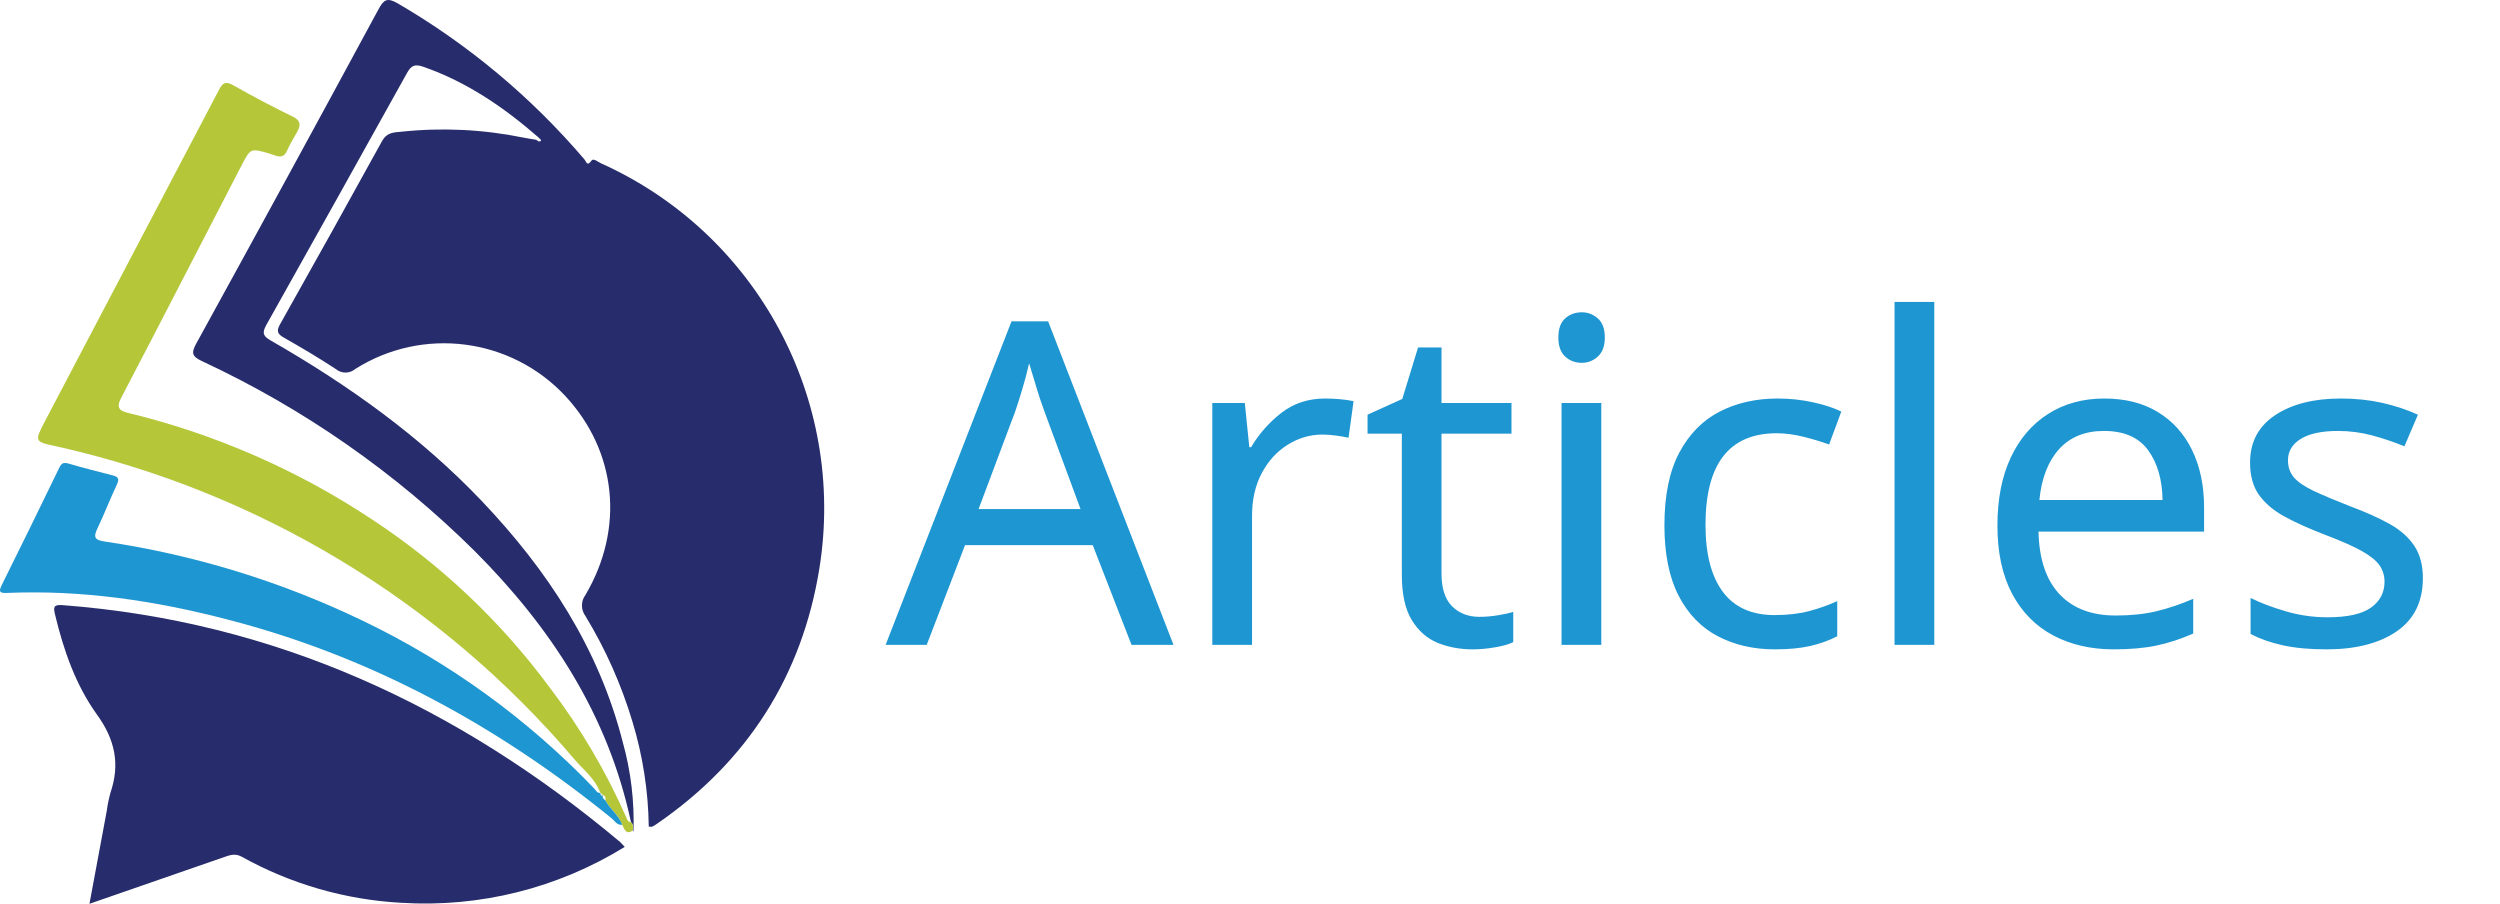
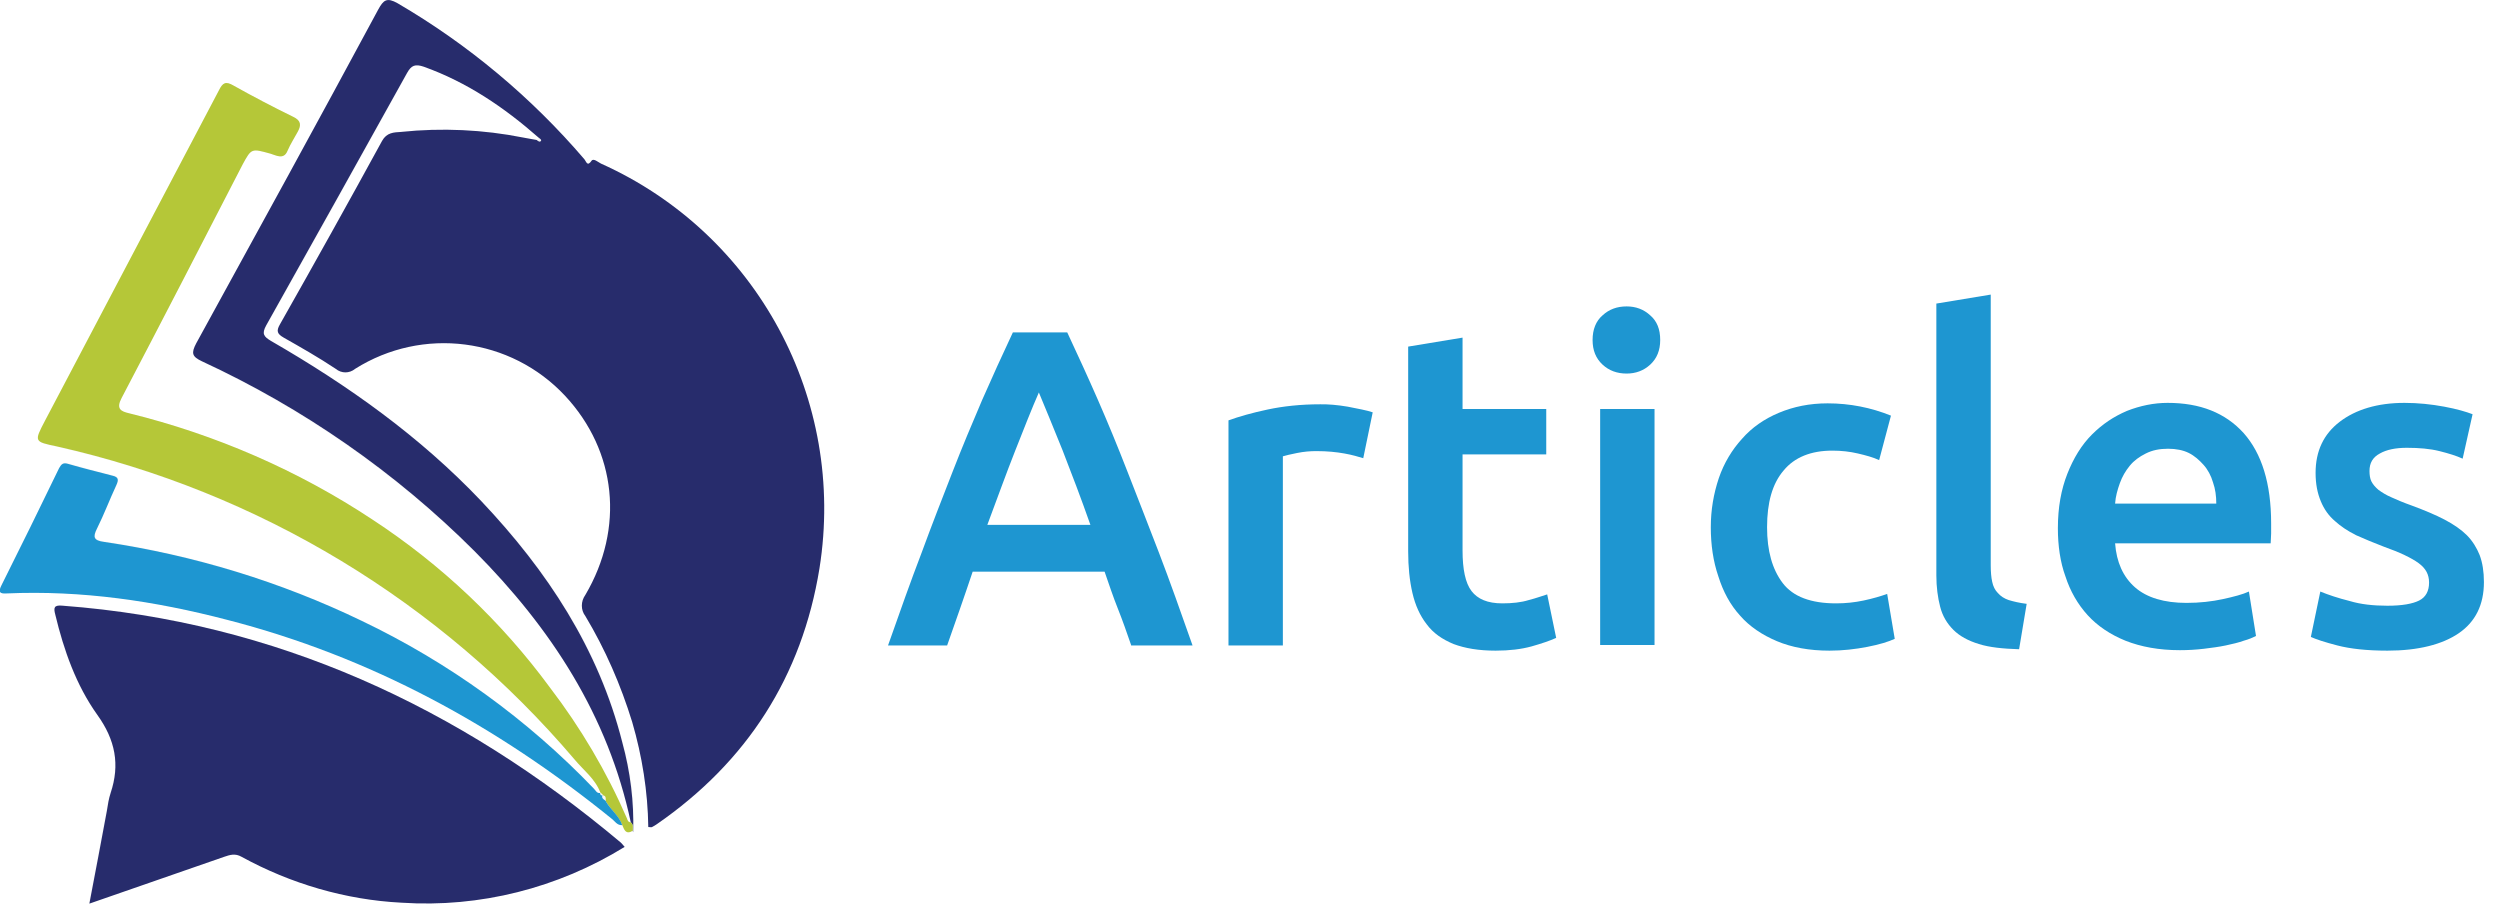
- <svg xmlns="http://www.w3.org/2000/svg" id="Layer_1" data-name="Layer 1" viewBox="0 0 528.69 191.13">
-   <defs>
-     <style>.cls-1{fill:#f6f6f6;}.cls-2{fill:#272c6c;}.cls-3{fill:#b5c738;}.cls-4{font-size:95.42px;font-family:Ubuntu-Medium, Ubuntu;font-weight:500;}.cls-4,.cls-5{fill:#1e96d1;}</style>
-   </defs>
-   <path class="cls-1" d="M478.66,450.68l0,.24v-.19a62.39,62.39,0,0,0-2.26-19c-5.05-19.85-15.88-36.36-29.82-51-13-13.68-28.23-24.53-44.54-33.89-1.53-.88-2.08-1.46-1.05-3.29q15-26.62,29.78-53.38c.91-1.65,1.72-1.93,3.49-1.31,9.21,3.22,17.06,8.6,24.34,14.95l-.47.49c-.92-.16-1.84-.28-2.75-.47a84.42,84.42,0,0,0-25.86-1.24c-1.5.14-3,.14-4,1.93q-10.68,19.47-21.6,38.8c-.78,1.39-.57,2,.78,2.79,3.72,2.12,7.41,4.3,11,6.65a3.19,3.19,0,0,0,4.13,0,35.1,35.1,0,0,1,44.42,5.71c10.87,11.71,12.57,28,4.26,42.08a3.73,3.73,0,0,0,0,4.46,96.28,96.28,0,0,1,9.93,22.39,80.12,80.12,0,0,1,3.44,22.17c.39,0,.6.06.75,0a7.09,7.09,0,0,0,.95-.58c19.14-13.15,30.74-31.32,34.39-54.09a80,80,0,0,0-46.16-85.6c-.64-.29-1.58-1.16-2-.56-.93,1.33-1.09.21-1.49-.26a153.17,153.17,0,0,0-39.49-33c-2.3-1.34-3-.71-4.08,1.3q-19.14,35.37-38.5,70.61c-1.13,2.06-.91,2.76,1.2,3.75a204.28,204.28,0,0,1,57.72,40.22c16.08,16.14,28.15,34.64,33,57.28-.54,0-.75-.36-.95-.83a135.81,135.81,0,0,0-16.3-27.67,147.18,147.18,0,0,0-37.49-35.46,162.33,162.33,0,0,0-51.47-22.52c-1.79-.43-2.82-.95-1.64-3.21,8.59-16.42,17-32.92,25.57-49.37,1.84-3.53,1.88-3.43,5.86-2.3,1.19.34,2.81,1.37,3.64-.58.63-1.46,1.47-2.78,2.23-4.15s.75-2.27-1-3.09c-4.26-2.06-8.44-4.29-12.56-6.61-1.65-.93-2.25-.56-3.09,1.05q-18.28,35-36.7,69.88c-2.31,4.38-2.31,4.37,2.45,5.42a201.48,201.48,0,0,1,109.42,66.11c1.92,2.28,4.43,4.16,5.5,7.12-.68.05-.92-.54-1.28-.92a169,169,0,0,0-49.07-35.54,189.43,189.43,0,0,0-54.47-16.7c-2.18-.33-2.4-1-1.52-2.79,1.45-3,2.65-6.15,4.07-9.18.52-1.11.49-1.69-.78-2-3.16-.81-6.31-1.6-9.43-2.52-1.06-.31-1.48,0-1.93.88q-6,12.42-12.16,24.8c-.71,1.41-.48,1.74,1.07,1.68,15.87-.68,31.39,1.67,46.7,5.63,30.24,7.83,57,22.43,81.16,42,.68.56,1.16,1.52,2.27,1.41.48.91.76,2.15,2.24,1.23A2.71,2.71,0,0,0,478.66,450.68Zm-1.84,3.14c-.44-.46-.67-.76-.94-1-34.23-28.71-73-46.73-118-50.14-1.85-.14-1.92.44-1.56,1.94,1.81,7.57,4.37,15,8.9,21.24,3.83,5.3,4.88,10.47,2.83,16.5a28.55,28.55,0,0,0-.78,3.83c-1.21,6.46-2.41,12.93-3.66,19.65,9.75-3.38,19.14-6.65,28.54-9.9,1.19-.41,2.28-.81,3.67-.05a78,78,0,0,0,33.76,9.74A80.36,80.36,0,0,0,476.82,453.82Z" transform="translate(-344.71 -274.72)" />
-   <path class="cls-2" d="M478.15,448.59c-4.82-22.64-16.89-41.14-33-57.28a204.28,204.28,0,0,0-57.72-40.22c-2.11-1-2.33-1.69-1.2-3.75q19.38-35.23,38.5-70.61c1.09-2,1.78-2.64,4.08-1.3a153.17,153.17,0,0,1,39.49,33c.4.47.56,1.59,1.49.26.42-.6,1.36.27,2,.56A80,80,0,0,1,518,394.86c-3.65,22.77-15.25,40.94-34.39,54.09a7.09,7.09,0,0,1-.95.58c-.15.07-.36,0-.75,0a80.12,80.12,0,0,0-3.44-22.17A96.28,96.28,0,0,0,468.52,405a3.73,3.73,0,0,1,0-4.46c8.31-14.1,6.61-30.37-4.26-42.08a35.1,35.1,0,0,0-44.42-5.71,3.19,3.19,0,0,1-4.13,0c-3.58-2.35-7.27-4.53-11-6.65-1.35-.77-1.56-1.4-.78-2.79q10.89-19.35,21.6-38.8c1-1.79,2.47-1.79,4-1.93a84.42,84.42,0,0,1,25.86,1.24c.91.19,1.83.31,2.75.47.26.33.74.48.94.22s-.31-.46-.47-.71c-7.28-6.35-15.13-11.73-24.34-14.95-1.77-.62-2.58-.34-3.49,1.31Q415.94,316.86,401,343.49c-1,1.83-.48,2.41,1.05,3.29,16.31,9.36,31.52,20.21,44.54,33.89,13.94,14.66,24.77,31.17,29.82,51a62.39,62.39,0,0,1,2.26,19l0-.05a2.71,2.71,0,0,1-.13-.3C478.54,449.76,478.74,449.09,478.15,448.59Z" transform="translate(-344.71 -274.72)" />
-   <path class="cls-2" d="M476.82,453.82a80.36,80.36,0,0,1-47.22,11.82,78,78,0,0,1-33.76-9.74c-1.39-.76-2.48-.36-3.67.05-9.4,3.25-18.79,6.52-28.54,9.9,1.25-6.72,2.45-13.19,3.66-19.65a28.55,28.55,0,0,1,.78-3.83c2.05-6,1-11.2-2.83-16.5-4.53-6.28-7.09-13.67-8.9-21.24-.36-1.5-.29-2.08,1.56-1.94,45,3.41,83.75,21.43,118,50.14C476.15,453.06,476.38,453.36,476.82,453.82Z" transform="translate(-344.71 -274.72)" />
-   <path class="cls-3" d="M478.15,448.59c.59.5.39,1.17.38,1.79-1.48.92-1.76-.32-2.24-1.23-.68-1.93-2.35-3.18-3.39-4.86-.06,0-.1-.1-.13-.29v0c0-.46.11-1-.57-1.14l.06.05-.62-.62,0,.06c-1.07-3-3.58-4.84-5.5-7.12a201.48,201.48,0,0,0-109.42-66.11c-4.76-1-4.76-1-2.45-5.42q18.36-34.94,36.7-69.88c.84-1.61,1.44-2,3.09-1.05,4.12,2.32,8.3,4.55,12.56,6.61,1.71.82,1.67,1.83,1,3.09s-1.6,2.69-2.23,4.15c-.83,2-2.45.92-3.64.58-4-1.13-4-1.23-5.86,2.3-8.53,16.45-17,33-25.57,49.37-1.18,2.26-.15,2.78,1.64,3.21a162.33,162.33,0,0,1,51.47,22.52,147.18,147.18,0,0,1,37.49,35.46,135.81,135.81,0,0,1,16.3,27.67C477.4,448.23,477.61,448.57,478.15,448.59Z" transform="translate(-344.71 -274.72)" />
-   <text class="cls-4" transform="translate(187.29 136.37)">Articles</text>
-   <path class="cls-5" d="M472.9,444.29c1,1.68,2.71,2.93,3.39,4.86-1.11.11-1.59-.85-2.27-1.41-24.16-19.6-50.92-34.2-81.16-42-15.31-4-30.83-6.31-46.7-5.63-1.55.06-1.78-.27-1.07-1.68q6.15-12.37,12.16-24.8c.45-.92.87-1.19,1.93-.88,3.12.92,6.27,1.71,9.43,2.52,1.27.32,1.3.9.78,2-1.42,3-2.62,6.16-4.07,9.18-.88,1.83-.66,2.46,1.52,2.79a189.43,189.43,0,0,1,54.47,16.7,169,169,0,0,1,49.07,35.54c.36.38.6,1,1.28.92l0-.06c0,.44.09.73.62.62l-.06-.05c-.22.59.23.84.57,1.14v0A1.08,1.08,0,0,1,472.9,444.29Z" transform="translate(-344.71 -274.72)" />
+ <svg xmlns="http://www.w3.org/2000/svg" version="1.1" id="Layer_1" x="0px" y="0px" viewBox="0 0 528.7 191.1" style="enable-background:new 0 0 528.7 191.1;" xml:space="preserve">
+   <style type="text/css">
+ 	.st0{fill:#F6F6F6;}
+ 	.st1{fill:#272C6C;}
+ 	.st2{fill:#B5C738;}
+ 	.st3{enable-background:new    ;}
+ 	.st4{fill:#1E96D1;}
+ </style>
+   <path class="st0" d="M134,176v0.2V176c0.2-6.4-0.5-12.8-2.3-19c-5-19.9-15.9-36.4-29.8-51c-13-13.7-28.2-24.5-44.5-33.9  c-1.5-0.9-2.1-1.5-1-3.3c10-17.7,19.9-35.5,29.8-53.4c0.9-1.6,1.7-1.9,3.5-1.3c9.2,3.2,17.1,8.6,24.3,15l-0.5,0.5  c-0.9-0.2-1.8-0.3-2.8-0.5c-8.5-1.7-17.2-2.2-25.9-1.2c-1.5,0.1-3,0.1-4,1.9c-7.1,13-14.3,25.9-21.6,38.8c-0.8,1.4-0.6,2,0.8,2.8  c3.7,2.1,7.4,4.3,11,6.6c1.2,1,2.9,1,4.1,0c14.3-9,32.9-6.6,44.4,5.7c10.9,11.7,12.6,28,4.3,42.1c-1,1.3-1,3.1,0,4.5  c4.2,7,7.6,14.5,9.9,22.4c2.2,7.2,3.3,14.7,3.4,22.2c0.4,0,0.6,0.1,0.8,0c0.3-0.2,0.6-0.4,1-0.6c19.1-13.1,30.7-31.3,34.4-54.1  c5.7-35.7-13.2-70.8-46.2-85.6c-0.6-0.3-1.6-1.2-2-0.6c-0.9,1.3-1.1,0.2-1.5-0.3c-11.2-13.1-24.6-24.3-39.5-33  c-2.3-1.3-3-0.7-4.1,1.3C67.3,25.6,54.4,49.2,41.5,72.7c-1.1,2.1-0.9,2.8,1.2,3.8c21.4,10,41,23.6,57.7,40.2  c16.1,16.1,28.1,34.6,33,57.3c-0.5,0-0.8-0.4-1-0.8c-4.3-9.8-9.8-19.1-16.3-27.7c-10.3-13.9-23-25.9-37.5-35.5  C63,99.5,45.6,91.9,27.3,87.4c-1.8-0.4-2.8-1-1.6-3.2c8.6-16.4,17-32.9,25.6-49.4c1.8-3.5,1.9-3.4,5.9-2.3c1.2,0.3,2.8,1.4,3.6-0.6  c0.6-1.5,1.5-2.8,2.2-4.1s0.8-2.3-1-3.1c-4.3-2.1-8.4-4.3-12.6-6.6c-1.6-0.9-2.3-0.6-3.1,1C34.1,42.5,21.8,65.8,9.6,89.1  c-2.3,4.4-2.3,4.4,2.5,5.4c42.7,9.6,81.1,32.8,109.4,66.1c1.9,2.3,4.4,4.2,5.5,7.1c-0.7,0-0.9-0.5-1.3-0.9  c-14.1-14.7-30.7-26.7-49.1-35.5C59.4,123,41,117.3,22.1,114.5c-2.2-0.3-2.4-1-1.5-2.8c1.5-3,2.6-6.1,4.1-9.2c0.5-1.1,0.5-1.7-0.8-2  c-3.2-0.8-6.3-1.6-9.4-2.5c-1.1-0.3-1.5,0-1.9,0.9c-4,8.3-8.1,16.5-12.2,24.8c-0.7,1.4-0.5,1.7,1.1,1.7c15.9-0.7,31.4,1.7,46.7,5.6  c30.2,7.8,57,22.4,81.2,42c0.7,0.6,1.2,1.5,2.3,1.4c0.5,0.9,0.8,2.1,2.2,1.2C133.8,175.8,133.9,175.9,134,176z M132.1,179.1  c-0.4-0.5-0.7-0.8-0.9-1c-34.2-28.7-73-46.7-118-50.1c-1.9-0.1-1.9,0.4-1.6,1.9c1.8,7.6,4.4,15,8.9,21.2c3.8,5.3,4.9,10.5,2.8,16.5  c-0.3,1.3-0.6,2.5-0.8,3.8c-1.2,6.5-2.4,12.9-3.7,19.6c9.8-3.4,19.1-6.6,28.5-9.9c1.2-0.4,2.3-0.8,3.7,0c10.4,5.8,21.9,9.1,33.8,9.7  C101.5,192,118,187.8,132.1,179.1z" />
+   <path class="st1" d="M133.4,173.9c-4.8-22.6-16.9-41.1-33-57.3C83.7,99.9,64.1,86.3,42.7,76.4c-2.1-1-2.3-1.7-1.2-3.8  C54.4,49.1,67.3,25.6,80,2c1.1-2,1.8-2.6,4.1-1.3c14.9,8.7,28.3,19.9,39.5,33c0.4,0.5,0.6,1.6,1.5,0.3c0.4-0.6,1.4,0.3,2,0.6  c33,14.8,51.9,49.9,46.2,85.6c-3.7,22.8-15.3,40.9-34.4,54.1c-0.3,0.2-0.6,0.4-1,0.6c-0.1,0.1-0.4,0-0.8,0c-0.1-7.5-1.3-15-3.4-22.2  c-2.4-7.8-5.7-15.4-9.9-22.4c-1-1.3-1-3.1,0-4.5c8.3-14.1,6.6-30.4-4.3-42.1C108,71.4,89.4,69,75.1,78c-1.2,1-2.9,1-4.1,0  c-3.6-2.4-7.3-4.5-11-6.6c-1.4-0.8-1.6-1.4-0.8-2.8c7.3-12.9,14.5-25.8,21.6-38.8c1-1.8,2.5-1.8,4-1.9c8.6-0.9,17.4-0.5,25.9,1.2  c0.9,0.2,1.8,0.3,2.8,0.5c0.3,0.3,0.7,0.5,0.9,0.2s-0.3-0.5-0.5-0.7c-7.3-6.4-15.1-11.7-24.3-15c-1.8-0.6-2.6-0.3-3.5,1.3  C76.2,33.2,66.3,51,56.3,68.8c-1,1.8-0.5,2.4,1,3.3c16.3,9.4,31.5,20.2,44.5,33.9c13.9,14.7,24.8,31.2,29.8,51  c1.7,6.2,2.5,12.6,2.3,19v0c0-0.1-0.1-0.2-0.1-0.3C133.8,175,134,174.4,133.4,173.9z" />
+   <path class="st1" d="M132.1,179.1c-14.1,8.7-30.6,12.9-47.2,11.8c-11.8-0.6-23.4-4-33.8-9.7c-1.4-0.8-2.5-0.4-3.7,0  c-9.4,3.3-18.8,6.5-28.5,9.9c1.3-6.7,2.5-13.2,3.7-19.6c0.2-1.3,0.4-2.6,0.8-3.8c2-6,1-11.2-2.8-16.5c-4.5-6.3-7.1-13.7-8.9-21.2  c-0.4-1.5-0.3-2.1,1.6-1.9c45,3.4,83.8,21.4,118,50.1C131.4,178.3,131.7,178.6,132.1,179.1z" />
+   <path class="st2" d="M133.4,173.9c0.6,0.5,0.4,1.2,0.4,1.8c-1.5,0.9-1.8-0.3-2.2-1.2c-0.7-1.9-2.4-3.2-3.4-4.9  c-0.1,0-0.1-0.1-0.1-0.3l0,0c0-0.5,0.1-1-0.6-1.1l0.1,0l-0.6-0.6v0.1c-1.1-3-3.6-4.8-5.5-7.1C93.1,127.2,54.7,104,12,94.4  c-4.8-1-4.8-1-2.5-5.4C21.8,65.7,34,42.4,46.3,19.1c0.8-1.6,1.4-2,3.1-1c4.1,2.3,8.3,4.5,12.6,6.6c1.7,0.8,1.7,1.8,1,3.1  s-1.6,2.7-2.2,4.1c-0.8,2-2.5,0.9-3.6,0.6c-4-1.1-4-1.2-5.9,2.3c-8.5,16.5-17,33-25.6,49.4c-1.2,2.3-0.1,2.8,1.6,3.2  c18.3,4.5,35.8,12.1,51.5,22.5c14.5,9.5,27.2,21.5,37.5,35.5c6.5,8.5,12,17.8,16.3,27.7C132.7,173.5,132.9,173.9,133.4,173.9z" />
+   <g class="st3">
+     <path class="st4" d="M239.2,136.4c-0.9-2.6-1.8-5.2-2.8-7.7c-1-2.5-1.9-5.2-2.8-7.8h-27.9c-0.9,2.7-1.8,5.3-2.7,7.9   c-0.9,2.6-1.8,5.1-2.7,7.7h-12.5c2.5-7.1,4.8-13.6,7.1-19.6c2.2-6,4.4-11.6,6.5-17s4.2-10.4,6.3-15.3c2.1-4.8,4.3-9.6,6.5-14.3   h11.5c2.2,4.7,4.4,9.5,6.5,14.3c2.1,4.8,4.2,9.9,6.3,15.3s4.3,11,6.6,17c2.3,6,4.6,12.5,7.1,19.6H239.2z M219.7,83   c-1.5,3.4-3.1,7.5-5,12.3c-1.9,4.8-3.8,10.1-5.9,15.7h21.8c-2-5.7-4-10.9-5.9-15.8C222.7,90.3,221.1,86.3,219.7,83z" />
+     <path class="st4" d="M288.3,96.9c-1-0.3-2.3-0.7-4-1c-1.7-0.3-3.6-0.5-5.9-0.5c-1.3,0-2.6,0.1-4.1,0.4c-1.4,0.3-2.4,0.5-3,0.7v40   h-11.5V88.9c2.2-0.8,5-1.6,8.3-2.3c3.3-0.7,7-1.1,11.1-1.1c0.8,0,1.7,0,2.7,0.1c1,0.1,2,0.2,3.1,0.4c1,0.2,2,0.4,3,0.6   c1,0.2,1.7,0.4,2.3,0.6L288.3,96.9z" />
+     <path class="st4" d="M297.8,73.3l11.5-1.9v15.1h17.7v9.6h-17.7v20.3c0,4,0.6,6.9,1.9,8.6c1.3,1.7,3.4,2.6,6.5,2.6   c2.1,0,4-0.2,5.6-0.7c1.6-0.4,2.9-0.9,3.9-1.2l1.9,9.2c-1.3,0.6-3.1,1.2-5.2,1.8c-2.2,0.6-4.7,0.9-7.6,0.9c-3.6,0-6.5-0.5-8.9-1.4   c-2.4-1-4.3-2.3-5.7-4.2c-1.4-1.8-2.4-4-3-6.6c-0.6-2.6-0.9-5.5-0.9-8.8V73.3z" />
+     <path class="st4" d="M351.1,71.9c0,2.2-0.7,3.9-2.1,5.2c-1.4,1.3-3.1,1.9-5,1.9c-2,0-3.7-0.6-5.1-1.9c-1.4-1.3-2.1-3-2.1-5.2   c0-2.2,0.7-4,2.1-5.2c1.4-1.3,3.1-1.9,5.1-1.9c1.9,0,3.6,0.6,5,1.9C350.4,67.9,351.1,69.6,351.1,71.9z M349.9,136.4h-11.5V86.5   h11.5V136.4z" />
+     <path class="st4" d="M361.8,111.5c0-3.7,0.6-7.1,1.7-10.4c1.1-3.2,2.8-6,4.9-8.3c2.1-2.4,4.7-4.2,7.8-5.5s6.5-2,10.3-2   c4.7,0,9.2,0.9,13.4,2.6l-2.5,9.4c-1.3-0.6-2.8-1-4.5-1.4s-3.5-0.6-5.4-0.6c-4.5,0-8,1.4-10.3,4.2c-2.4,2.8-3.5,6.8-3.5,12   c0,5,1.1,8.9,3.3,11.8c2.2,2.9,6,4.3,11.3,4.3c2,0,3.9-0.2,5.8-0.6c1.9-0.4,3.6-0.9,5-1.4l1.6,9.5c-1.3,0.6-3.2,1.2-5.8,1.7   c-2.6,0.5-5.2,0.8-8,0.8c-4.3,0-8-0.7-11.1-2c-3.1-1.3-5.8-3.1-7.8-5.4c-2.1-2.3-3.6-5.1-4.6-8.3   C362.3,118.7,361.8,115.2,361.8,111.5z" />
+     <path class="st4" d="M427,137.3c-3.4-0.1-6.3-0.4-8.5-1.1c-2.3-0.7-4.1-1.7-5.4-3c-1.3-1.3-2.3-2.9-2.8-4.9   c-0.5-1.9-0.8-4.2-0.8-6.6V64.2l11.5-1.9v57.2c0,1.4,0.1,2.6,0.3,3.5c0.2,1,0.6,1.8,1.2,2.4c0.6,0.7,1.4,1.2,2.3,1.5   c1,0.3,2.2,0.6,3.8,0.8L427,137.3z" />
+     <path class="st4" d="M435.2,111.7c0-4.4,0.7-8.2,2-11.5c1.3-3.3,3-6.1,5.2-8.3c2.2-2.2,4.6-3.8,7.4-5c2.8-1.1,5.7-1.7,8.6-1.7   c6.9,0,12.2,2.1,16.1,6.4c3.8,4.3,5.8,10.6,5.8,19.1c0,0.6,0,1.4,0,2.1c0,0.8-0.1,1.5-0.1,2.1h-32.9c0.3,4,1.7,7.1,4.2,9.3   c2.5,2.2,6.2,3.3,10.9,3.3c2.8,0,5.4-0.3,7.7-0.8c2.3-0.5,4.2-1,5.5-1.6l1.5,9.4c-0.6,0.3-1.5,0.7-2.6,1c-1.1,0.4-2.4,0.7-3.8,1   s-3,0.5-4.6,0.7c-1.7,0.2-3.3,0.3-5.1,0.3c-4.4,0-8.2-0.7-11.5-2c-3.2-1.3-5.9-3.1-8-5.4c-2.1-2.3-3.7-5.1-4.7-8.2   C435.7,118.9,435.2,115.4,435.2,111.7z M468.7,106.5c0-1.6-0.2-3.1-0.7-4.5c-0.4-1.4-1.1-2.7-2-3.7c-0.9-1-1.9-1.9-3.1-2.5   c-1.2-0.6-2.7-0.9-4.4-0.9c-1.8,0-3.3,0.3-4.7,1s-2.5,1.5-3.4,2.6c-0.9,1.1-1.6,2.3-2.1,3.7c-0.5,1.4-0.9,2.8-1,4.3H468.7z" />
+     <path class="st4" d="M504.9,128.1c3.1,0,5.3-0.4,6.7-1.1c1.4-0.7,2.1-2,2.1-3.8c0-1.7-0.7-3-2.2-4.1c-1.5-1.1-4-2.3-7.4-3.5   c-2.1-0.8-4-1.6-5.8-2.4c-1.8-0.9-3.3-1.9-4.5-3c-1.3-1.1-2.3-2.5-3-4.2s-1.1-3.6-1.1-6c0-4.6,1.7-8.2,5.1-10.8c3.4-2.6,8-4,13.7-4   c2.9,0,5.7,0.3,8.4,0.8c2.7,0.5,4.7,1.1,6,1.6l-2.1,9.4c-1.3-0.6-2.9-1.1-4.9-1.6c-2-0.5-4.3-0.7-6.9-0.7c-2.4,0-4.3,0.4-5.7,1.2   c-1.5,0.8-2.2,2-2.2,3.7c0,0.8,0.1,1.6,0.4,2.2c0.3,0.6,0.8,1.2,1.5,1.8c0.7,0.5,1.6,1.1,2.8,1.6c1.1,0.5,2.5,1.1,4.2,1.7   c2.7,1,5.1,2,7,3c1.9,1,3.5,2.1,4.7,3.3c1.2,1.2,2.1,2.7,2.7,4.2c0.6,1.6,0.9,3.5,0.9,5.7c0,4.8-1.8,8.4-5.3,10.8   c-3.5,2.4-8.6,3.7-15.1,3.7c-4.4,0-7.9-0.4-10.6-1.1c-2.7-0.7-4.5-1.3-5.6-1.8l2-9.6c1.7,0.7,3.8,1.4,6.2,2   C499.2,127.8,501.9,128.1,504.9,128.1z" />
+   </g>
+   <path class="st4" d="M128.2,169.6c1,1.7,2.7,2.9,3.4,4.9c-1.1,0.1-1.6-0.9-2.3-1.4c-24.2-19.6-50.9-34.2-81.2-42  c-15.3-4-30.8-6.3-46.7-5.6c-1.5,0.1-1.8-0.3-1.1-1.7c4.1-8.2,8.2-16.5,12.2-24.8c0.5-0.9,0.9-1.2,1.9-0.9c3.1,0.9,6.3,1.7,9.4,2.5  c1.3,0.3,1.3,0.9,0.8,2c-1.4,3-2.6,6.2-4.1,9.2c-0.9,1.8-0.7,2.5,1.5,2.8c18.9,2.8,37.3,8.4,54.5,16.7c18.4,8.8,35,20.8,49.1,35.5  c0.4,0.4,0.6,1,1.3,0.9v-0.1c0,0.4,0.1,0.7,0.6,0.6l-0.1,0c-0.2,0.6,0.2,0.8,0.6,1.1l0,0C128.1,169.4,128.2,169.5,128.2,169.6z" />
</svg>
